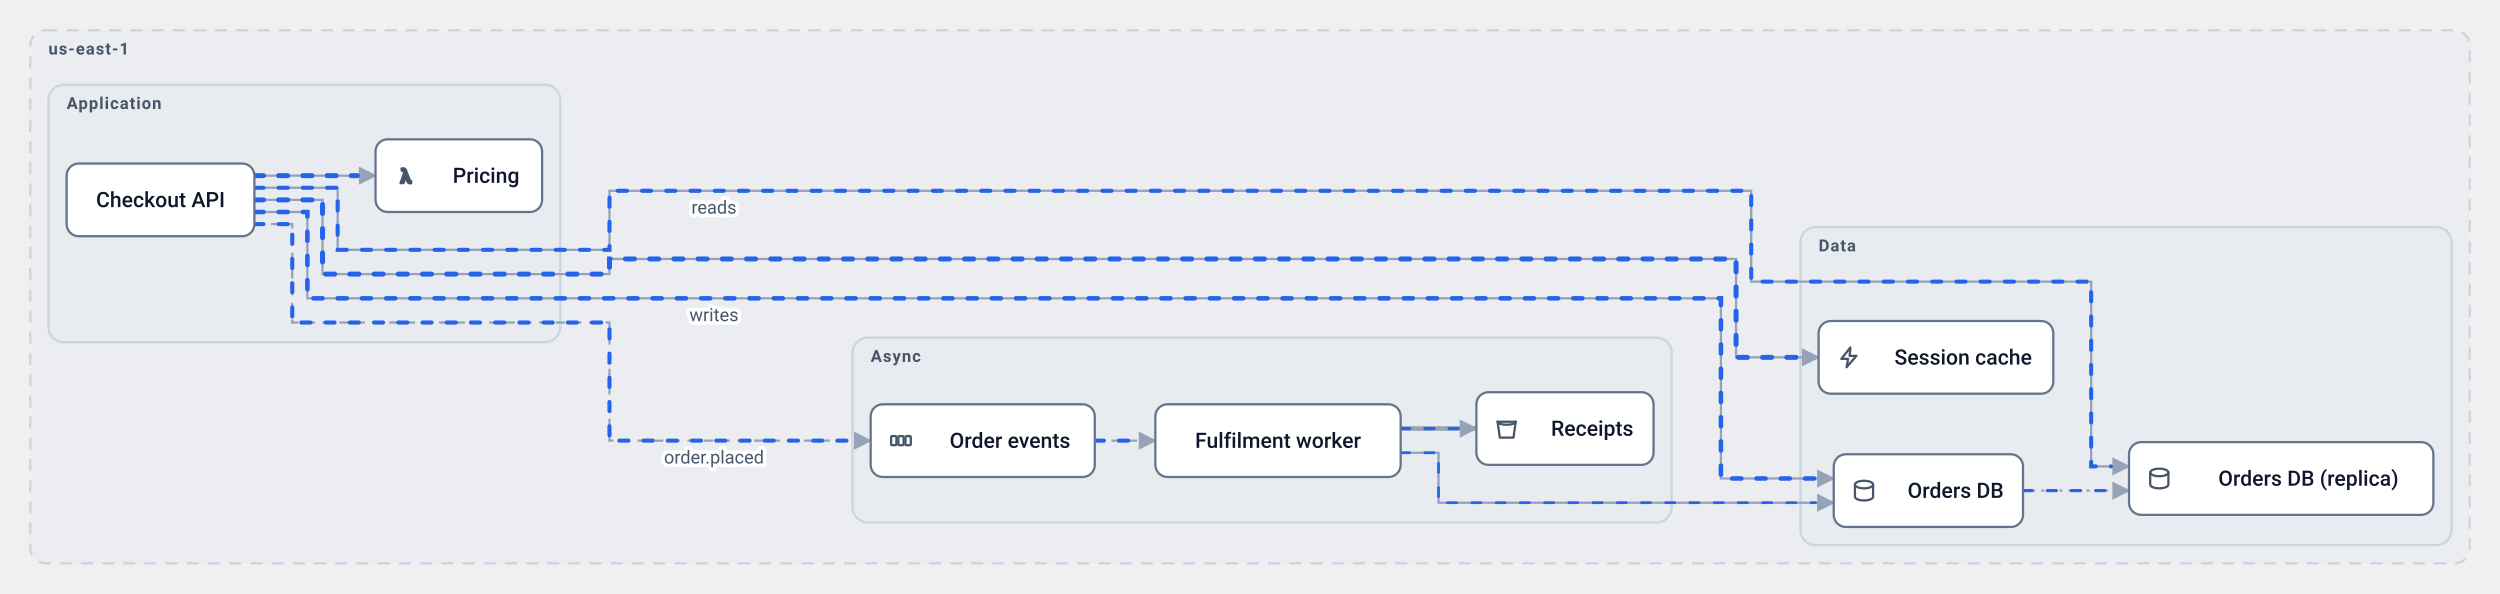
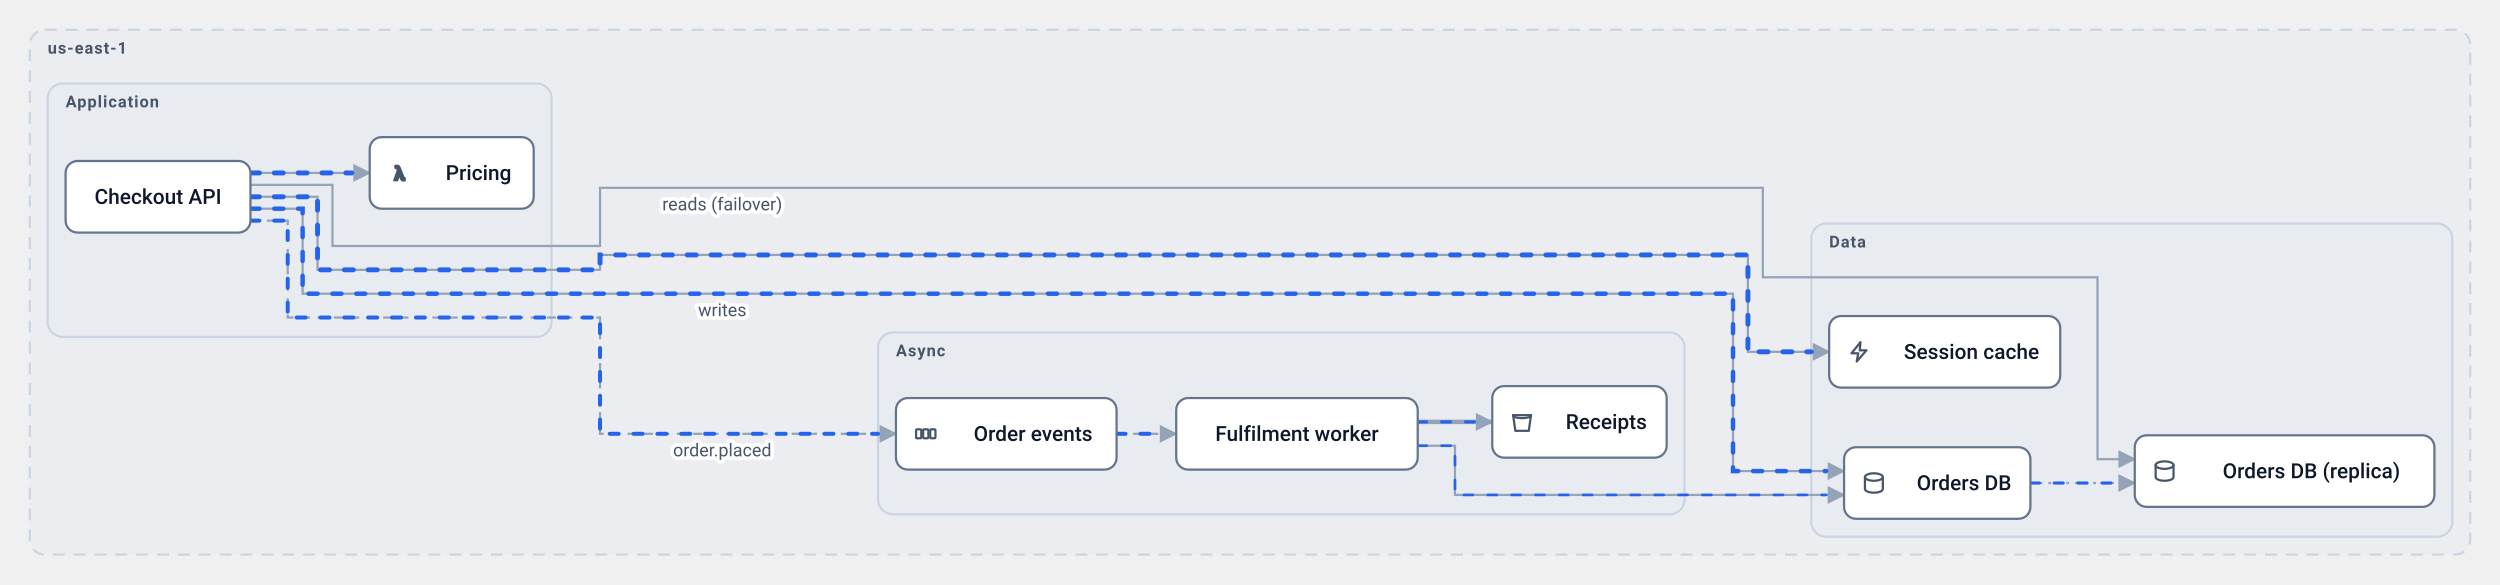
- <svg xmlns="http://www.w3.org/2000/svg" viewBox="0 0 1651 392" width="1651" height="392" data-orrery="1">
+ <svg xmlns="http://www.w3.org/2000/svg" viewBox="0 0 1677 392" width="1677" height="392" data-orrery="1">
  <style>.group-box{fill:#e2e8f0;fill-opacity:.35;stroke:#cbd5e1;stroke-width:1.5}
.group-region .group-box{stroke-dasharray:8 6}
.group-zone .group-box{stroke-dasharray:3 5}
.group-cluster .group-box{stroke:#94a3b8}
.group-boundary .group-box{stroke:#dc2626;stroke-dasharray:6 6;fill:none}
.group-label{font:600 11px system-ui,-apple-system,"Segoe UI",Roboto,sans-serif;fill:#475569;letter-spacing:.06em;text-transform:uppercase}
.node-box{fill:#ffffff;stroke:#64748b;stroke-width:1.5}
.node-external .node-box{stroke-dasharray:5 4;fill:#f8fafc}
+ .node-state-failed .node-box{fill:#fef2f2;stroke:#dc2626;stroke-width:2;animation:orrery-pulse 1.2s linear infinite}
+ .node-state-failed .node-label{fill:#991b1b}
+ .node-state-degraded .node-box{fill:#fffbeb;stroke:#d97706;stroke-width:2}
+ .node-state-degraded .node-label{fill:#92400e}
+ .node-state-off{opacity:.45}
+ .node-state-off .node-box{stroke-dasharray:4 4}
.glyph{fill:none;stroke:#475569;stroke-width:1.5;stroke-linejoin:round;stroke-linecap:round}
.glyph-text{font:600 13px system-ui,-apple-system,"Segoe UI",Roboto,sans-serif;fill:#475569;text-anchor:middle;dominant-baseline:central}
.node-label{font:500 14px system-ui,-apple-system,"Segoe UI",Roboto,sans-serif;fill:#0f172a;text-anchor:middle;dominant-baseline:central}
.edge{fill:none;stroke:#94a3b8;stroke-width:1.5}
.edge-async{stroke-dasharray:6 5}
.edge-replication{stroke-dasharray:2 4}
.edge-dataflow{stroke-width:3}
.flow{fill:none;stroke:#2563eb;stroke-linecap:round;stroke-dasharray:6 10;animation:orrery-flow 1s linear infinite}
.edge-label{font:12px system-ui,-apple-system,"Segoe UI",Roboto,sans-serif;fill:#475569;text-anchor:middle;dominant-baseline:central;paint-order:stroke;stroke:#ffffff;stroke-width:5px;stroke-linejoin:round}
- @keyframes orrery-flow{to{stroke-dashoffset:-16}}</style>
+ @keyframes orrery-flow{to{stroke-dashoffset:-16}}
+ @keyframes orrery-pulse{0%{stroke-opacity:1}50%{stroke-opacity:0.4}100%{stroke-opacity:1}}</style>
  <defs>
    <marker id="arrow" viewBox="0 0 12 12" refX="11" refY="6" markerWidth="12" markerHeight="12" markerUnits="userSpaceOnUse" orient="auto">
      <path d="M0 0L12 6L0 12z" fill="#94a3b8" />
    </marker>
  </defs>
  <g class="groups">
    <g class="group group-region" data-group="region">
-       <rect class="group-box" x="20" y="20" width="1611" height="352" rx="10" />
+       <rect class="group-box" x="20" y="20" width="1637" height="352" rx="10" />
      <text class="group-label" x="32" y="36">us-east-1</text>
    </g>
    <g class="group group-tier" data-group="app">
      <rect class="group-box" x="32" y="56" width="338" height="170" rx="10" />
      <text class="group-label" x="44" y="72">Application</text>
    </g>
    <g class="group group-tier" data-group="data">
-       <rect class="group-box" x="1189" y="150" width="430" height="210" rx="10" />
-       <text class="group-label" x="1201" y="166">Data</text>
+       <rect class="group-box" x="1215" y="150" width="430" height="210" rx="10" />
+       <text class="group-label" x="1227" y="166">Data</text>
    </g>
    <g class="group group-tier" data-group="async">
-       <rect class="group-box" x="563" y="223" width="541" height="122" rx="10" />
-       <text class="group-label" x="575" y="239">Async</text>
+       <rect class="group-box" x="589" y="223" width="541" height="122" rx="10" />
+       <text class="group-label" x="601" y="239">Async</text>
    </g>
  </g>
  <g class="edges">
    <path class="edge edge-sync" data-edge="api-&gt;pricing" data-kind="sync" d="M168 116 L248 116" marker-end="url(#arrow)" />
    <path class="flow" data-flow="api-&gt;pricing" data-load="0.6" d="M168 116 L236 116" style="stroke-width:3.3;animation-duration:1.5s" />
-     <path class="edge edge-sync" data-edge="api-&gt;cache" data-kind="sync" d="M168 132 L213 132 L213 181 L402.5 181 L402.5 171 L1146.5 171 L1146.5 236 L1201 236" marker-end="url(#arrow)" />
-     <path class="flow" data-flow="api-&gt;cache" data-load="0.6" d="M168 132 L213 132 L213 181 L402.5 181 L402.5 171 L1146.5 171 L1146.5 236 L1189 236" style="stroke-width:3.3;animation-duration:1.5s" />
-     <path class="edge edge-sync" data-edge="api-&gt;db" data-kind="sync" d="M168 140 L203 140 L203 197 L1136.5 197 L1136.5 316 L1211 316" marker-end="url(#arrow)" />
-     <path class="flow" data-flow="api-&gt;db" data-load="0.5" d="M168 140 L203 140 L203 197 L1136.5 197 L1136.5 316 L1199 316" style="stroke-width:3;animation-duration:1.8s" />
-     <text class="edge-label" x="471.5" y="208">writes</text>
-     <path class="edge edge-sync" data-edge="api-reads" data-kind="sync" d="M168 124 L223 124 L223 165 L402.5 165 L402.5 126 L1156.5 126 L1156.5 186 L1381 186 L1381 308 L1406 308" marker-end="url(#arrow)" />
-     <path class="flow" data-flow="api-reads" data-load="0.4" d="M168 124 L223 124 L223 165 L402.5 165 L402.5 126 L1156.5 126 L1156.5 186 L1381 186 L1381 308 L1394 308" style="stroke-width:2.7;animation-duration:2s" />
-     <text class="edge-label" x="471.5" y="137">reads</text>
-     <path class="edge edge-replication" data-edge="db-&gt;replica" data-kind="replication" d="M1336 324 L1406 324" marker-end="url(#arrow)" />
-     <path class="flow" data-flow="db-&gt;replica" data-load="0.2" d="M1336 324 L1394 324" style="stroke-width:2.1;animation-duration:2.5s" />
-     <path class="edge edge-async" data-edge="api-&gt;queue" data-kind="async" d="M168 148 L193 148 L193 213 L402.5 213 L402.5 291 L575 291" marker-end="url(#arrow)" />
-     <path class="flow" data-flow="api-&gt;queue" data-load="0.4" d="M168 148 L193 148 L193 213 L402.5 213 L402.5 291 L563 291" style="stroke-width:2.7;animation-duration:2s" />
-     <text class="edge-label" x="471.5" y="302">order.placed</text>
-     <path class="edge edge-async" data-edge="queue-&gt;worker" data-kind="async" d="M723 291 L763 291" marker-end="url(#arrow)" />
-     <path class="flow" data-flow="queue-&gt;worker" data-load="0.4" d="M723 291 L751 291" style="stroke-width:2.7;animation-duration:2s" />
-     <path class="edge edge-dataflow" data-edge="worker-&gt;s3" data-kind="dataflow" d="M925 283 L975 283" marker-end="url(#arrow)" />
-     <path class="flow" data-flow="worker-&gt;s3" data-load="0.2" d="M925 283 L963 283" style="stroke-width:2.1;animation-duration:2.5s" />
-     <path class="edge edge-sync" data-edge="worker-&gt;db" data-kind="sync" d="M925 299 L950 299 L950 332 L1211 332" marker-end="url(#arrow)" />
-     <path class="flow" data-flow="worker-&gt;db" data-load="0.1" d="M925 299 L950 299 L950 332 L1199 332" style="stroke-width:1.8;animation-duration:2.8s" />
+     <path class="edge edge-sync" data-edge="api-&gt;cache" data-kind="sync" d="M168 132 L213 132 L213 181 L402.5 181 L402.5 171 L1172.5 171 L1172.5 236 L1227 236" marker-end="url(#arrow)" />
+     <path class="flow" data-flow="api-&gt;cache" data-load="0.6" d="M168 132 L213 132 L213 181 L402.5 181 L402.5 171 L1172.5 171 L1172.5 236 L1215 236" style="stroke-width:3.3;animation-duration:1.5s" />
+     <path class="edge edge-sync" data-edge="api-&gt;db" data-kind="sync" d="M168 140 L203 140 L203 197 L1162.5 197 L1162.5 316 L1237 316" marker-end="url(#arrow)" />
+     <path class="flow" data-flow="api-&gt;db" data-load="0.5" d="M168 140 L203 140 L203 197 L1162.5 197 L1162.5 316 L1225 316" style="stroke-width:3;animation-duration:1.8s" />
+     <text class="edge-label" x="484.5" y="208">writes</text>
+     <path class="edge edge-sync" data-edge="api-reads" data-kind="sync" d="M168 124 L223 124 L223 165 L402.5 165 L402.5 126 L1182.5 126 L1182.5 186 L1407 186 L1407 308 L1432 308" marker-end="url(#arrow)" />
+     <path class="flow" data-flow="api-reads" data-load="0" d="M168 124 L223 124 L223 165 L402.5 165 L402.5 126 L1182.5 126 L1182.5 186 L1407 186 L1407 308 L1420 308" style="stroke-width:1.5;animation:none;opacity:0" />
+     <text class="edge-label" x="484.5" y="137">reads (failover)</text>
+     <path class="edge edge-replication" data-edge="db-&gt;replica" data-kind="replication" d="M1362 324 L1432 324" marker-end="url(#arrow)" />
+     <path class="flow" data-flow="db-&gt;replica" data-load="0.2" d="M1362 324 L1420 324" style="stroke-width:2.1;animation-duration:2.5s" />
+     <path class="edge edge-async" data-edge="api-&gt;queue" data-kind="async" d="M168 148 L193 148 L193 213 L402.5 213 L402.5 291 L601 291" marker-end="url(#arrow)" />
+     <path class="flow" data-flow="api-&gt;queue" data-load="0.4" d="M168 148 L193 148 L193 213 L402.5 213 L402.5 291 L589 291" style="stroke-width:2.7;animation-duration:2s" />
+     <text class="edge-label" x="484.5" y="302">order.placed</text>
+     <path class="edge edge-async" data-edge="queue-&gt;worker" data-kind="async" d="M749 291 L789 291" marker-end="url(#arrow)" />
+     <path class="flow" data-flow="queue-&gt;worker" data-load="0.4" d="M749 291 L777 291" style="stroke-width:2.7;animation-duration:2s" />
+     <path class="edge edge-dataflow" data-edge="worker-&gt;s3" data-kind="dataflow" d="M951 283 L1001 283" marker-end="url(#arrow)" />
+     <path class="flow" data-flow="worker-&gt;s3" data-load="0.2" d="M951 283 L989 283" style="stroke-width:2.1;animation-duration:2.5s" />
+     <path class="edge edge-sync" data-edge="worker-&gt;db" data-kind="sync" d="M951 299 L976 299 L976 332 L1237 332" marker-end="url(#arrow)" />
+     <path class="flow" data-flow="worker-&gt;db" data-load="0.1" d="M951 299 L976 299 L976 332 L1225 332" style="stroke-width:1.8;animation-duration:2.8s" />
  </g>
  <g class="nodes">
-     <g class="node node-service" data-node="api" data-kind="service" transform="translate(44 108)">
+     <g class="node node-service" data-node="api" data-kind="service" data-state="on" transform="translate(44 108)">
      <rect class="node-box" width="124" height="48" rx="8" />
      <text class="node-label" x="62" y="24">Checkout API</text>
    </g>
-     <g class="node node-function" data-node="pricing" data-kind="function" transform="translate(248 92)">
+     <g class="node node-function" data-node="pricing" data-kind="function" data-state="on" transform="translate(248 92)">
      <rect class="node-box" width="110" height="48" rx="8" />
      <g class="glyph" transform="translate(12 16)">
        <text class="glyph-text" x="8" y="8.5">λ</text>
      </g>
      <text class="node-label" x="73" y="24">Pricing</text>
    </g>
-     <g class="node node-cache" data-node="cache" data-kind="cache" transform="translate(1201 212)">
+     <g class="node node-cache" data-node="cache" data-kind="cache" data-state="on" transform="translate(1227 212)">
      <rect class="node-box" width="155" height="48" rx="8" />
      <g class="glyph" transform="translate(12 16)">
        <path d="M9 1.5L3 9h4.5l-1 5.5L13 7H8.5z" />
      </g>
      <text class="node-label" x="95.5" y="24">Session cache</text>
    </g>
-     <g class="node node-database" data-node="db" data-kind="database" transform="translate(1211 300)">
+     <g class="node node-database" data-node="db" data-kind="database" data-state="on" transform="translate(1237 300)">
      <rect class="node-box" width="125" height="48" rx="8" />
      <g class="glyph" transform="translate(12 16)">
        <ellipse cx="8" cy="4" rx="6" ry="2.5" />
        <path d="M2 4v8c0 1.4 2.7 2.5 6 2.5s6-1.1 6-2.5V4" />
      </g>
      <text class="node-label" x="80.5" y="24">Orders DB</text>
    </g>
-     <g class="node node-database" data-node="replica" data-kind="database" transform="translate(1406 292)">
+     <g class="node node-database" data-node="replica" data-kind="database" data-state="on" transform="translate(1432 292)">
      <rect class="node-box" width="201" height="48" rx="8" />
      <g class="glyph" transform="translate(12 16)">
        <ellipse cx="8" cy="4" rx="6" ry="2.5" />
        <path d="M2 4v8c0 1.4 2.7 2.5 6 2.5s6-1.1 6-2.5V4" />
      </g>
      <text class="node-label" x="118.5" y="24">Orders DB (replica)</text>
    </g>
-     <g class="node node-queue" data-node="queue" data-kind="queue" transform="translate(575 267)">
+     <g class="node node-queue" data-node="queue" data-kind="queue" data-state="on" transform="translate(601 267)">
      <rect class="node-box" width="148" height="48" rx="8" />
      <g class="glyph" transform="translate(12 16)">
        <rect x="1.5" y="5" width="3.5" height="6" rx=".5" />
        <rect x="6.25" y="5" width="3.5" height="6" rx=".5" />
        <rect x="11" y="5" width="3.5" height="6" rx=".5" />
      </g>
      <text class="node-label" x="92" y="24">Order events</text>
    </g>
-     <g class="node node-service" data-node="worker" data-kind="service" transform="translate(763 267)">
+     <g class="node node-service" data-node="worker" data-kind="service" data-state="on" transform="translate(789 267)">
      <rect class="node-box" width="162" height="48" rx="8" />
      <text class="node-label" x="81" y="24">Fulfilment worker</text>
    </g>
-     <g class="node node-storage" data-node="s3" data-kind="storage" transform="translate(975 259)">
+     <g class="node node-storage" data-node="s3" data-kind="storage" data-state="on" transform="translate(1001 259)">
      <rect class="node-box" width="117" height="48" rx="8" />
      <g class="glyph" transform="translate(12 16)">
        <path d="M2 3.5h12l-1.5 10.5h-9z" />
        <path d="M2 3.5c0 1.2 2.7 2 6 2s6-.8 6-2" />
      </g>
      <text class="node-label" x="76.5" y="24">Receipts</text>
    </g>
  </g>
</svg>
